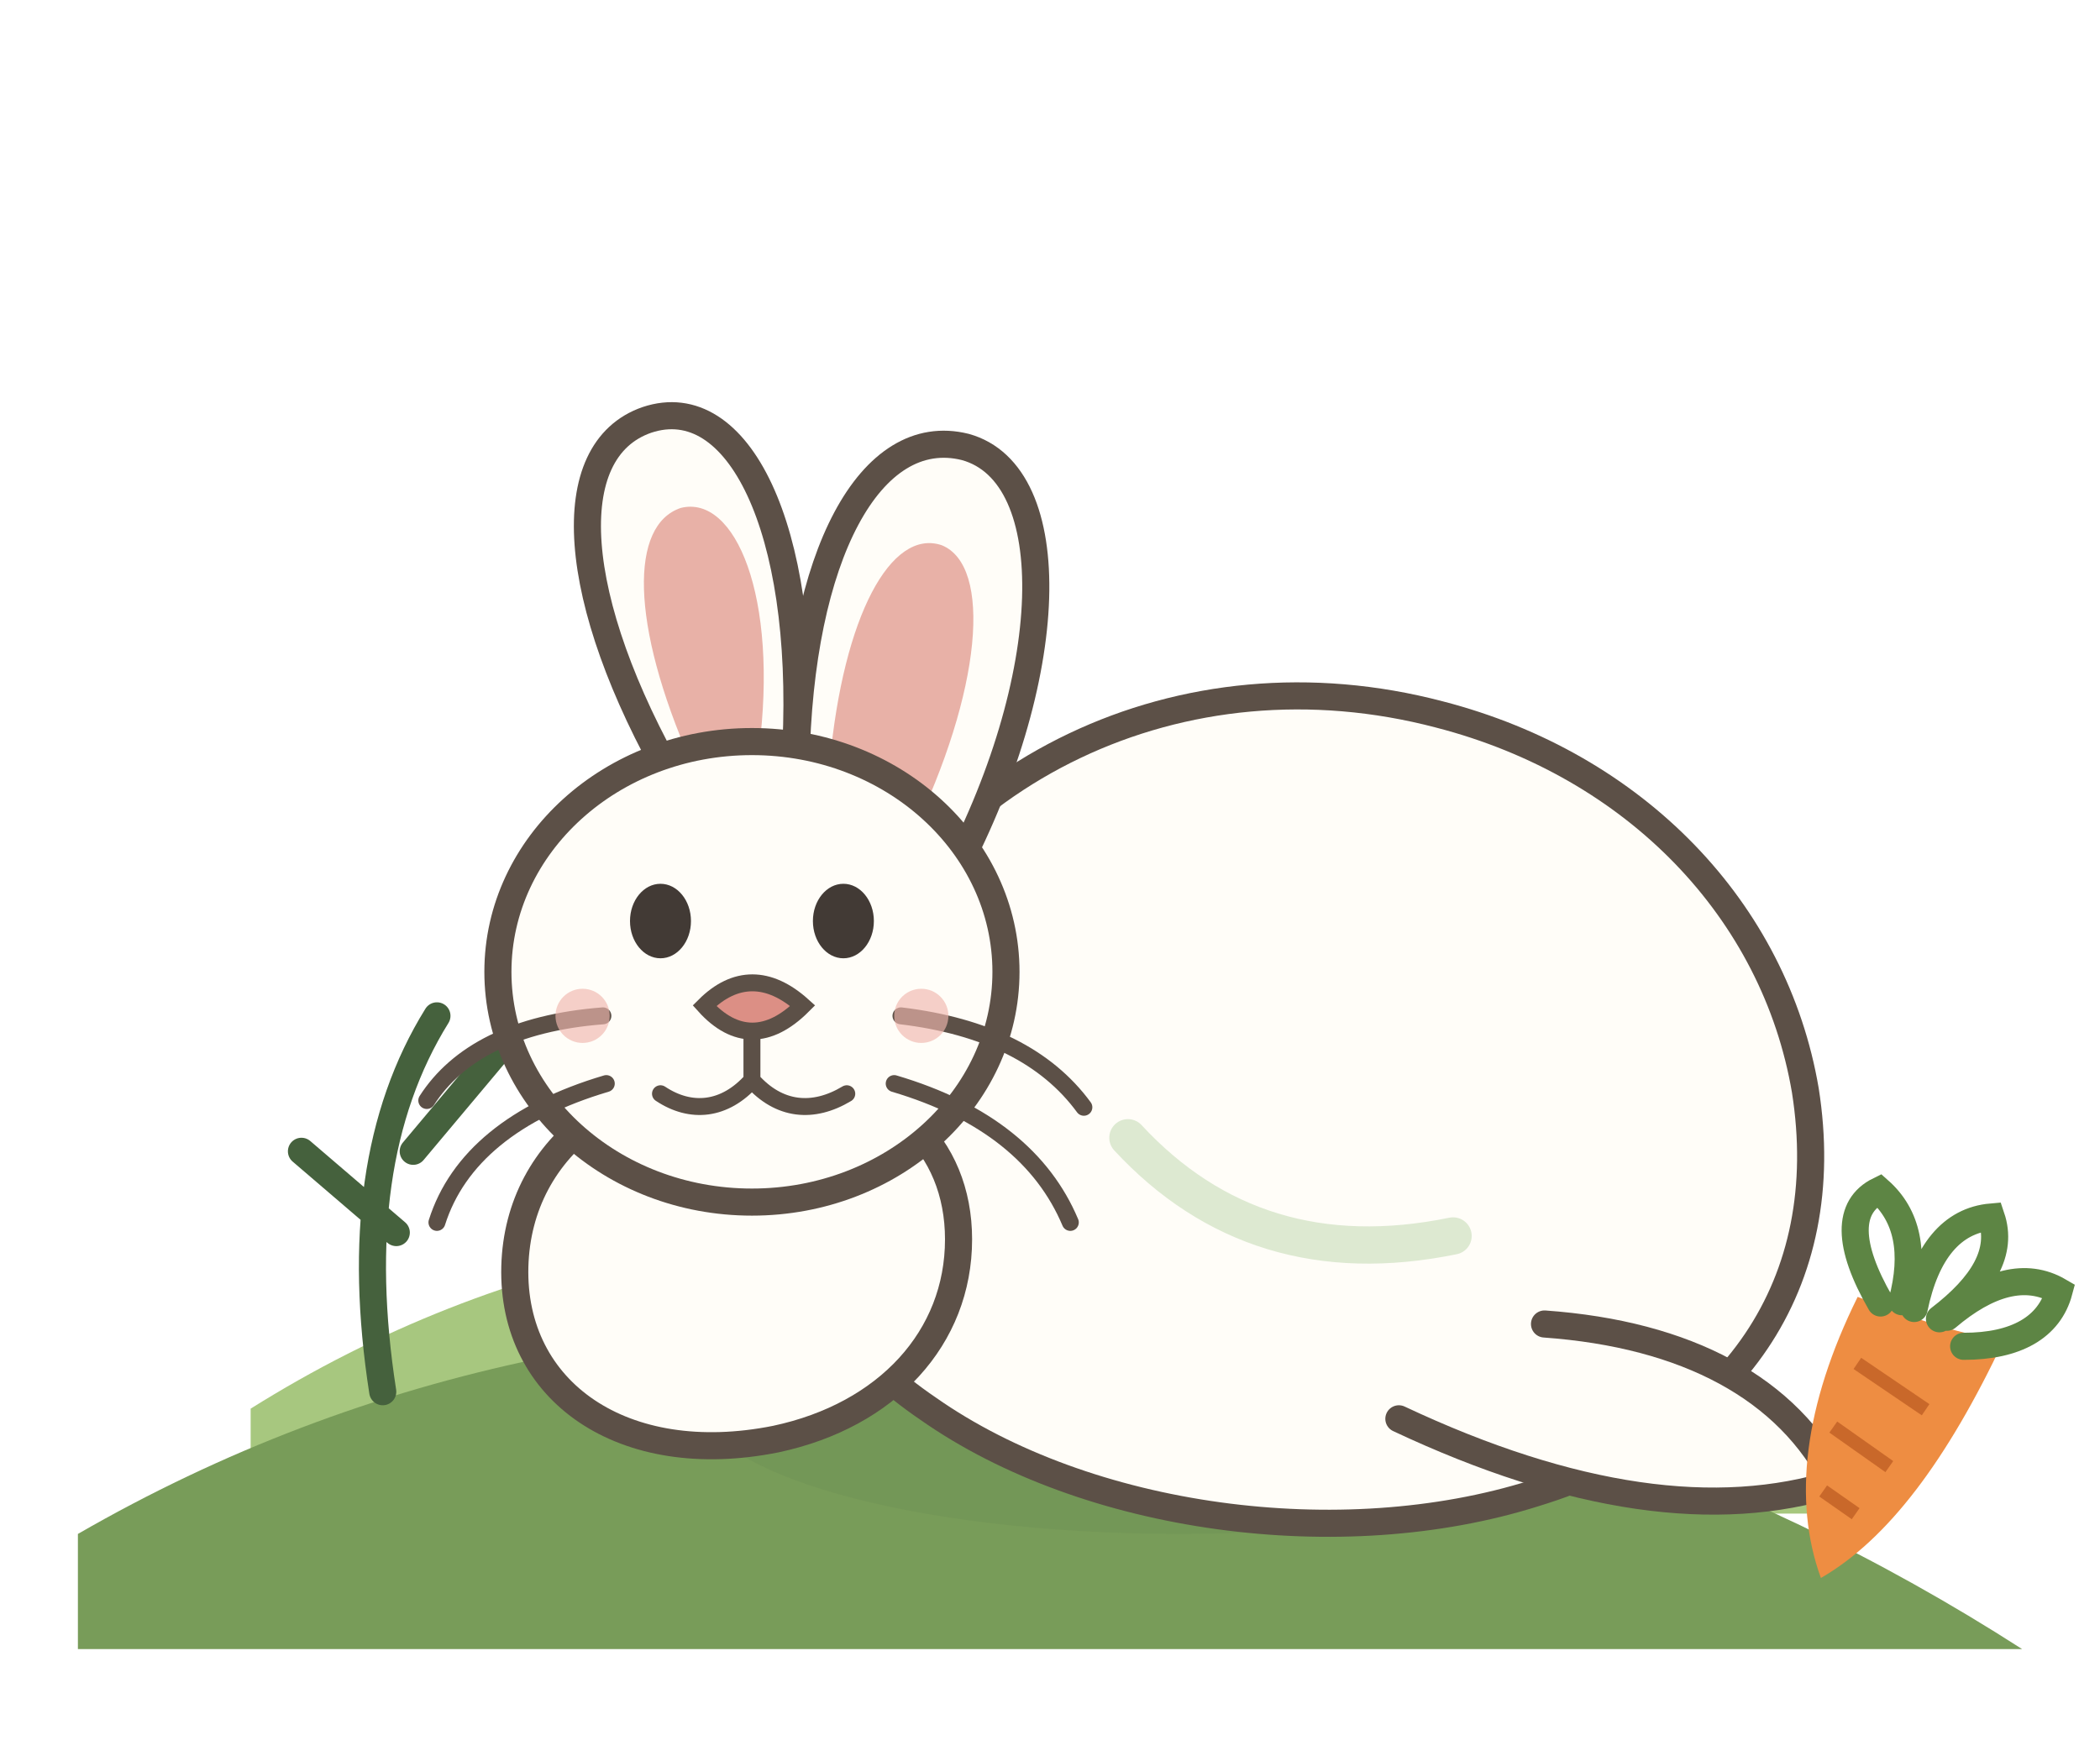
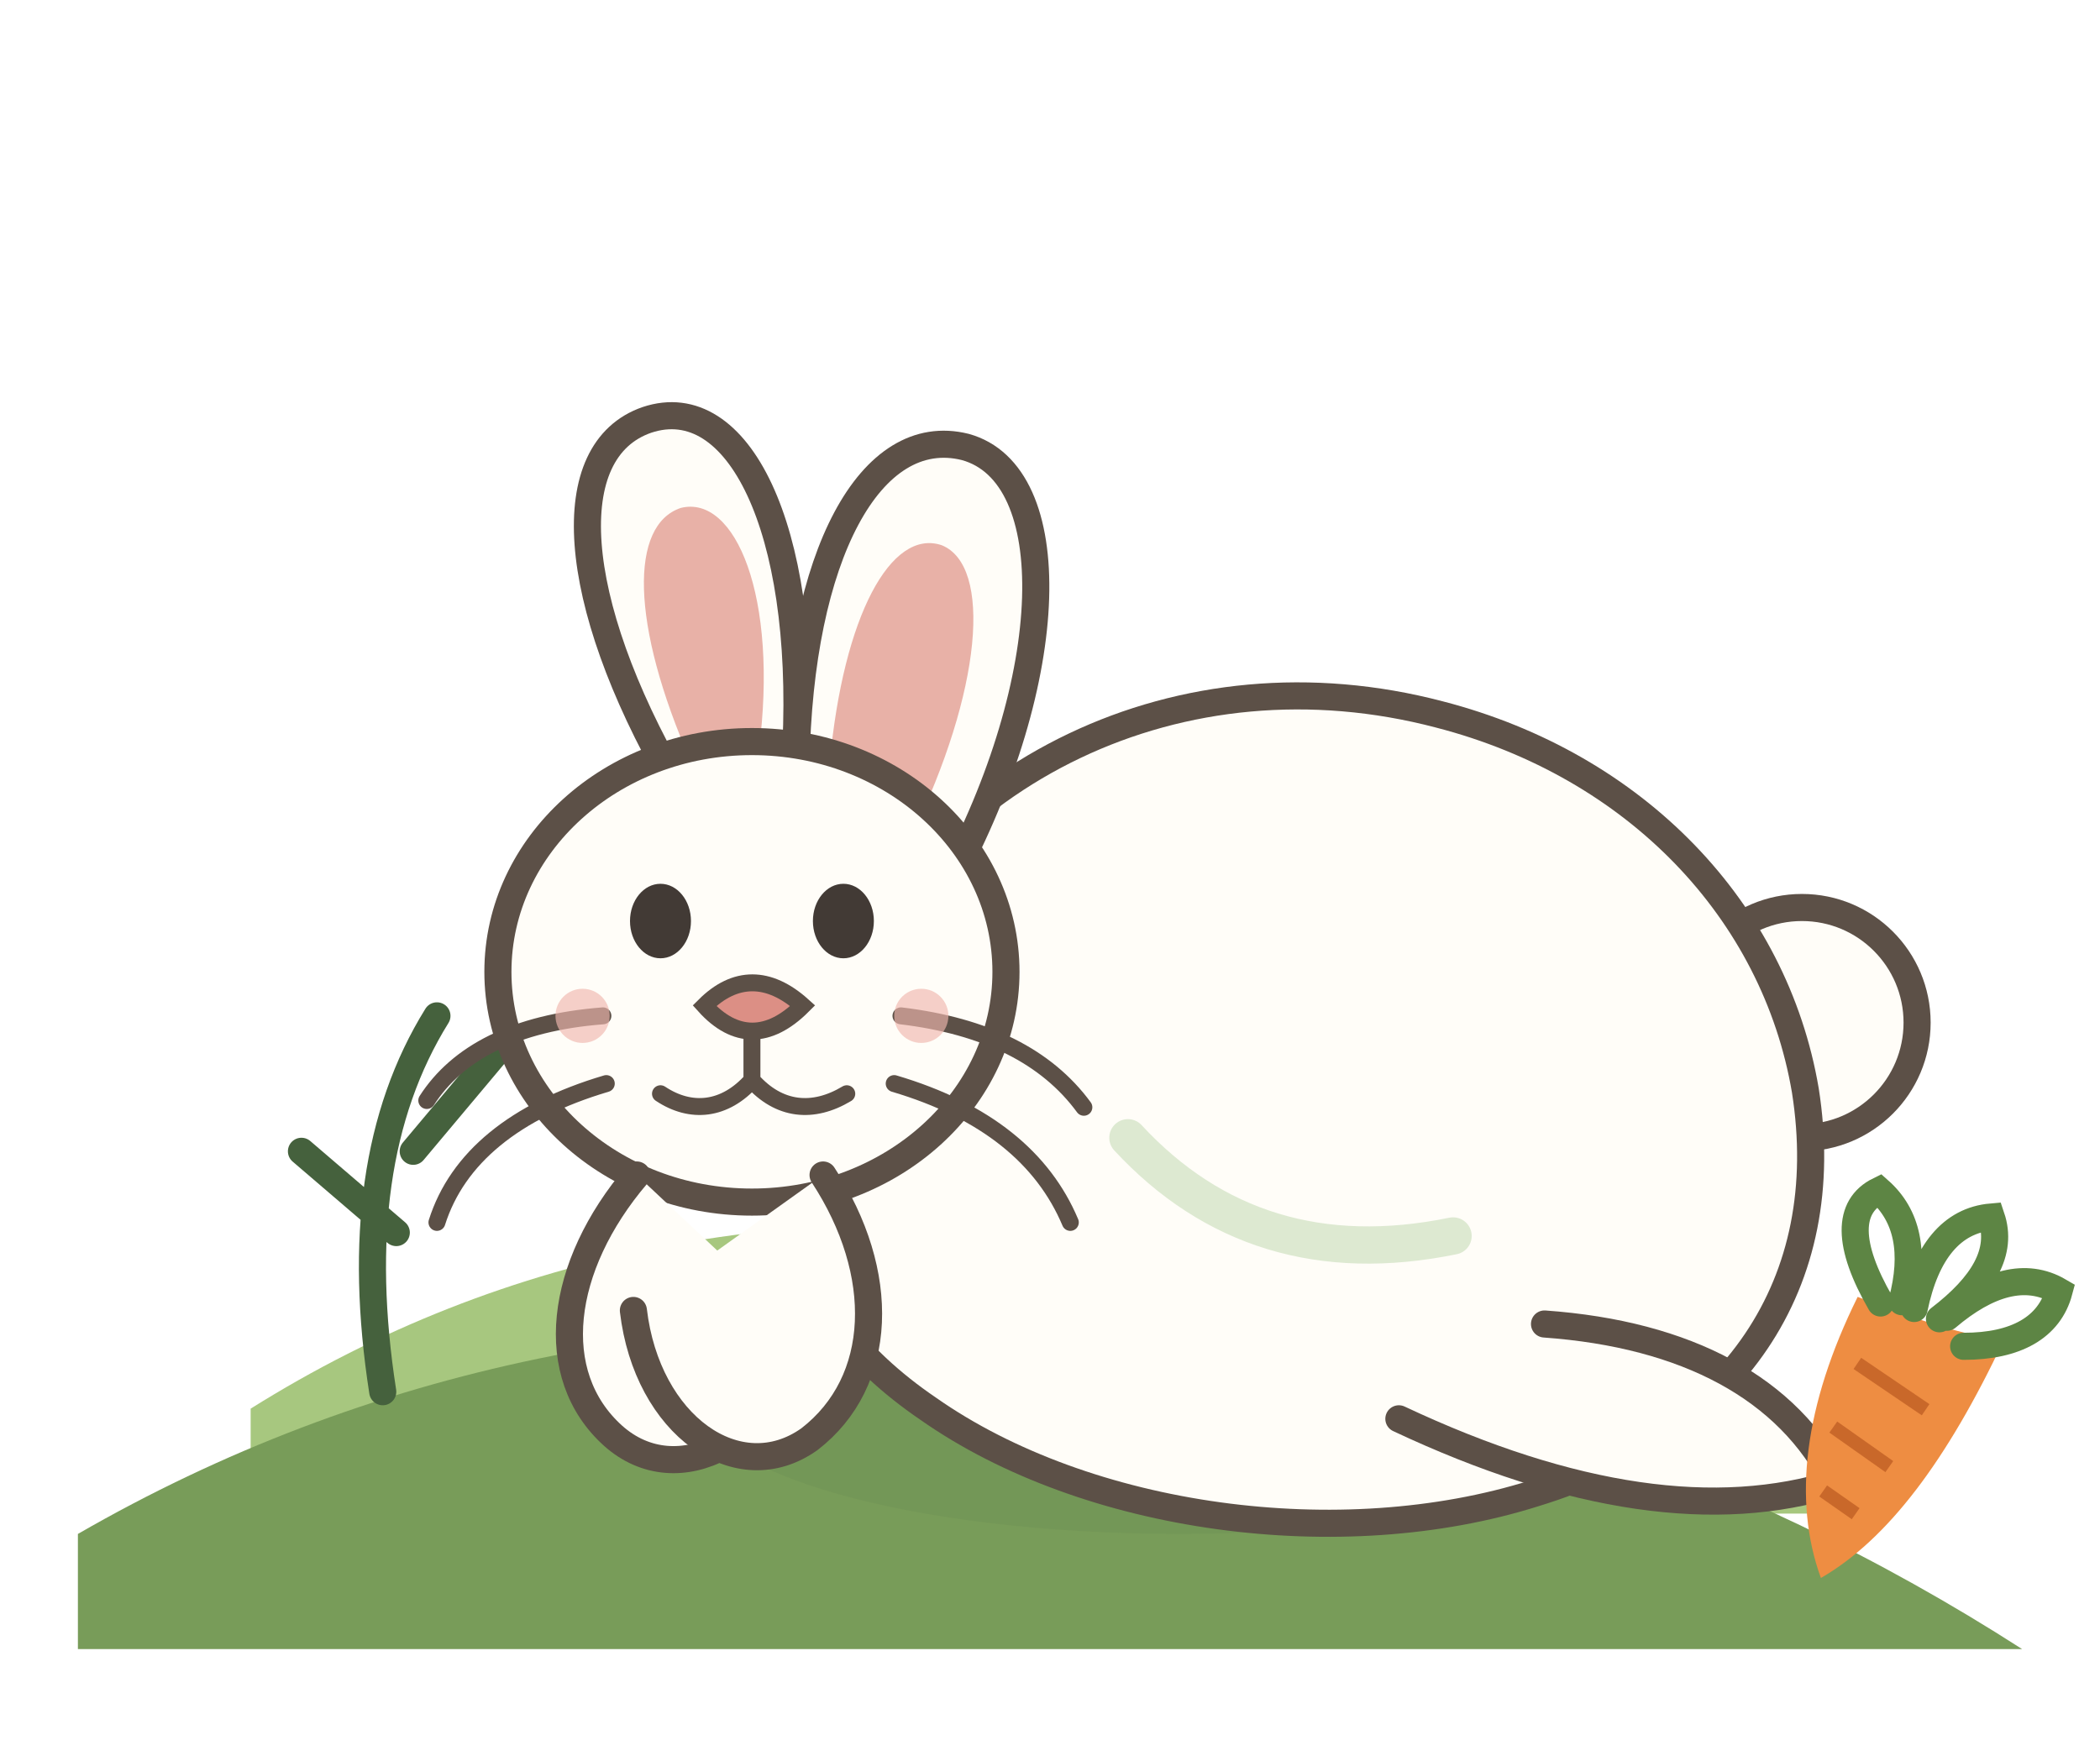
<svg xmlns="http://www.w3.org/2000/svg" viewBox="0 0 620 520">
  <g fill="none" fill-rule="evenodd">
    <path fill="#A7C77F" d="M74 416c75-47 162-64 263-50 71 10 139 37 204 81H74z" />
    <path fill="#789C59" d="M23 453c85-49 181-69 289-60 106 8 201 40 285 94H23z" />
    <g stroke="#45613D" stroke-linecap="round" stroke-width="8">
      <path d="M113 411c-7-45-2-82 16-111M117 364l-28-24M122 340l26-31M502 432c7-39 3-72-12-98M497 383l24-22" />
    </g>
    <g transform="translate(124 82)">
      <ellipse cx="224" cy="331" rx="142" ry="40" fill="#617F4C" opacity=".18" />
+       <circle cx="408" cy="220" r="34" fill="#FFFDF8" stroke="#5C5047" stroke-width="8" />
      <path d="M120 215c30-70 105-106 181-86 58 15 99 58 108 111 9 57-21 101-80 119-57 18-132 8-179-25-44-30-53-72-30-119z" fill="#FFFDF8" stroke="#5C5047" stroke-width="8" />
-       <path d="M107 235c-46-3-78 21-79 57-1 37 32 60 77 51 33-7 54-30 54-59 0-28-20-47-52-49z" fill="#FFFDF8" stroke="#5C5047" stroke-width="8" />
      <path d="M75 149c-31-54-34-98-8-107 27-9 47 32 44 96" fill="#FFFDF8" stroke="#5C5047" stroke-width="8" />
      <path d="M111 144c1-62 22-101 50-94 29 8 28 68-5 129" fill="#FFFDF8" stroke="#5C5047" stroke-width="8" />
      <path d="M80 143c-18-41-18-70-3-75 16-4 29 26 23 72M121 143c4-43 18-69 33-64 15 6 12 43-9 86" fill="#E8B1A7" />
      <ellipse cx="98" cy="205" rx="75" ry="68" fill="#FFFDF8" stroke="#5C5047" stroke-width="8" />
      <path d="M54 218c-26 2-43 11-52 25M55 238c-27 8-44 22-50 41M142 218c25 3 43 12 54 27M140 238c27 8 44 22 52 41" stroke="#5C5047" stroke-linecap="round" stroke-width="5" />
      <ellipse cx="71" cy="190" rx="9" ry="11" fill="#423A35" />
      <ellipse cx="125" cy="190" rx="9" ry="11" fill="#423A35" />
      <path d="M84 215c9 10 19 10 29 0-10-9-20-9-29 0z" fill="#DC8F85" stroke="#5C5047" stroke-width="5" />
      <path d="M98 223v14m0 0c-8 9-18 10-27 4m27-4c8 9 18 10 28 4" stroke="#5C5047" stroke-linecap="round" stroke-width="5" />
      <circle cx="48" cy="218" r="8" fill="#F0B7AD" opacity=".65" />
      <circle cx="148" cy="218" r="8" fill="#F0B7AD" opacity=".65" />
+       <path d="M64 265c-23 27-27 59-7 77 19 17 48 2 56-31" fill="#FFFDF8" stroke="#5C5047" stroke-linecap="round" stroke-linejoin="round" stroke-width="8" />
+       <path d="M119 265c19 29 18 61-4 78-21 15-48-4-52-38" fill="#FFFDF8" stroke="#5C5047" stroke-linecap="round" stroke-linejoin="round" stroke-width="8" />
      <path d="M332 309c42 3 72 19 86 47-35 11-78 5-129-19" fill="#FFFDF8" stroke="#5C5047" stroke-linecap="round" stroke-linejoin="round" stroke-width="8" />
      <path d="M209 254c25 27 57 37 96 29" stroke="#DDE9D1" stroke-linecap="round" stroke-width="11" />
    </g>
    <g transform="rotate(15 -1045 2215)">
      <path fill="#EE8D42" d="M20 33c19 2 34 3 45 1-7 39-18 66-34 82-14-20-18-48-11-83z" />
      <path d="M27 33C13 19 10 8 18 1c10 5 15 15 15 30M37 32c-1-17 4-28 15-32 6 9 3 20-7 33M47 32c9-13 19-19 30-16 0 11-8 19-23 23" stroke="#5D8544" stroke-linecap="round" stroke-width="8" />
      <path d="M25 52l23 8M23 72l19 7M25 91l11 4" stroke="#C9682A" stroke-width="4" />
    </g>
  </g>
</svg>
